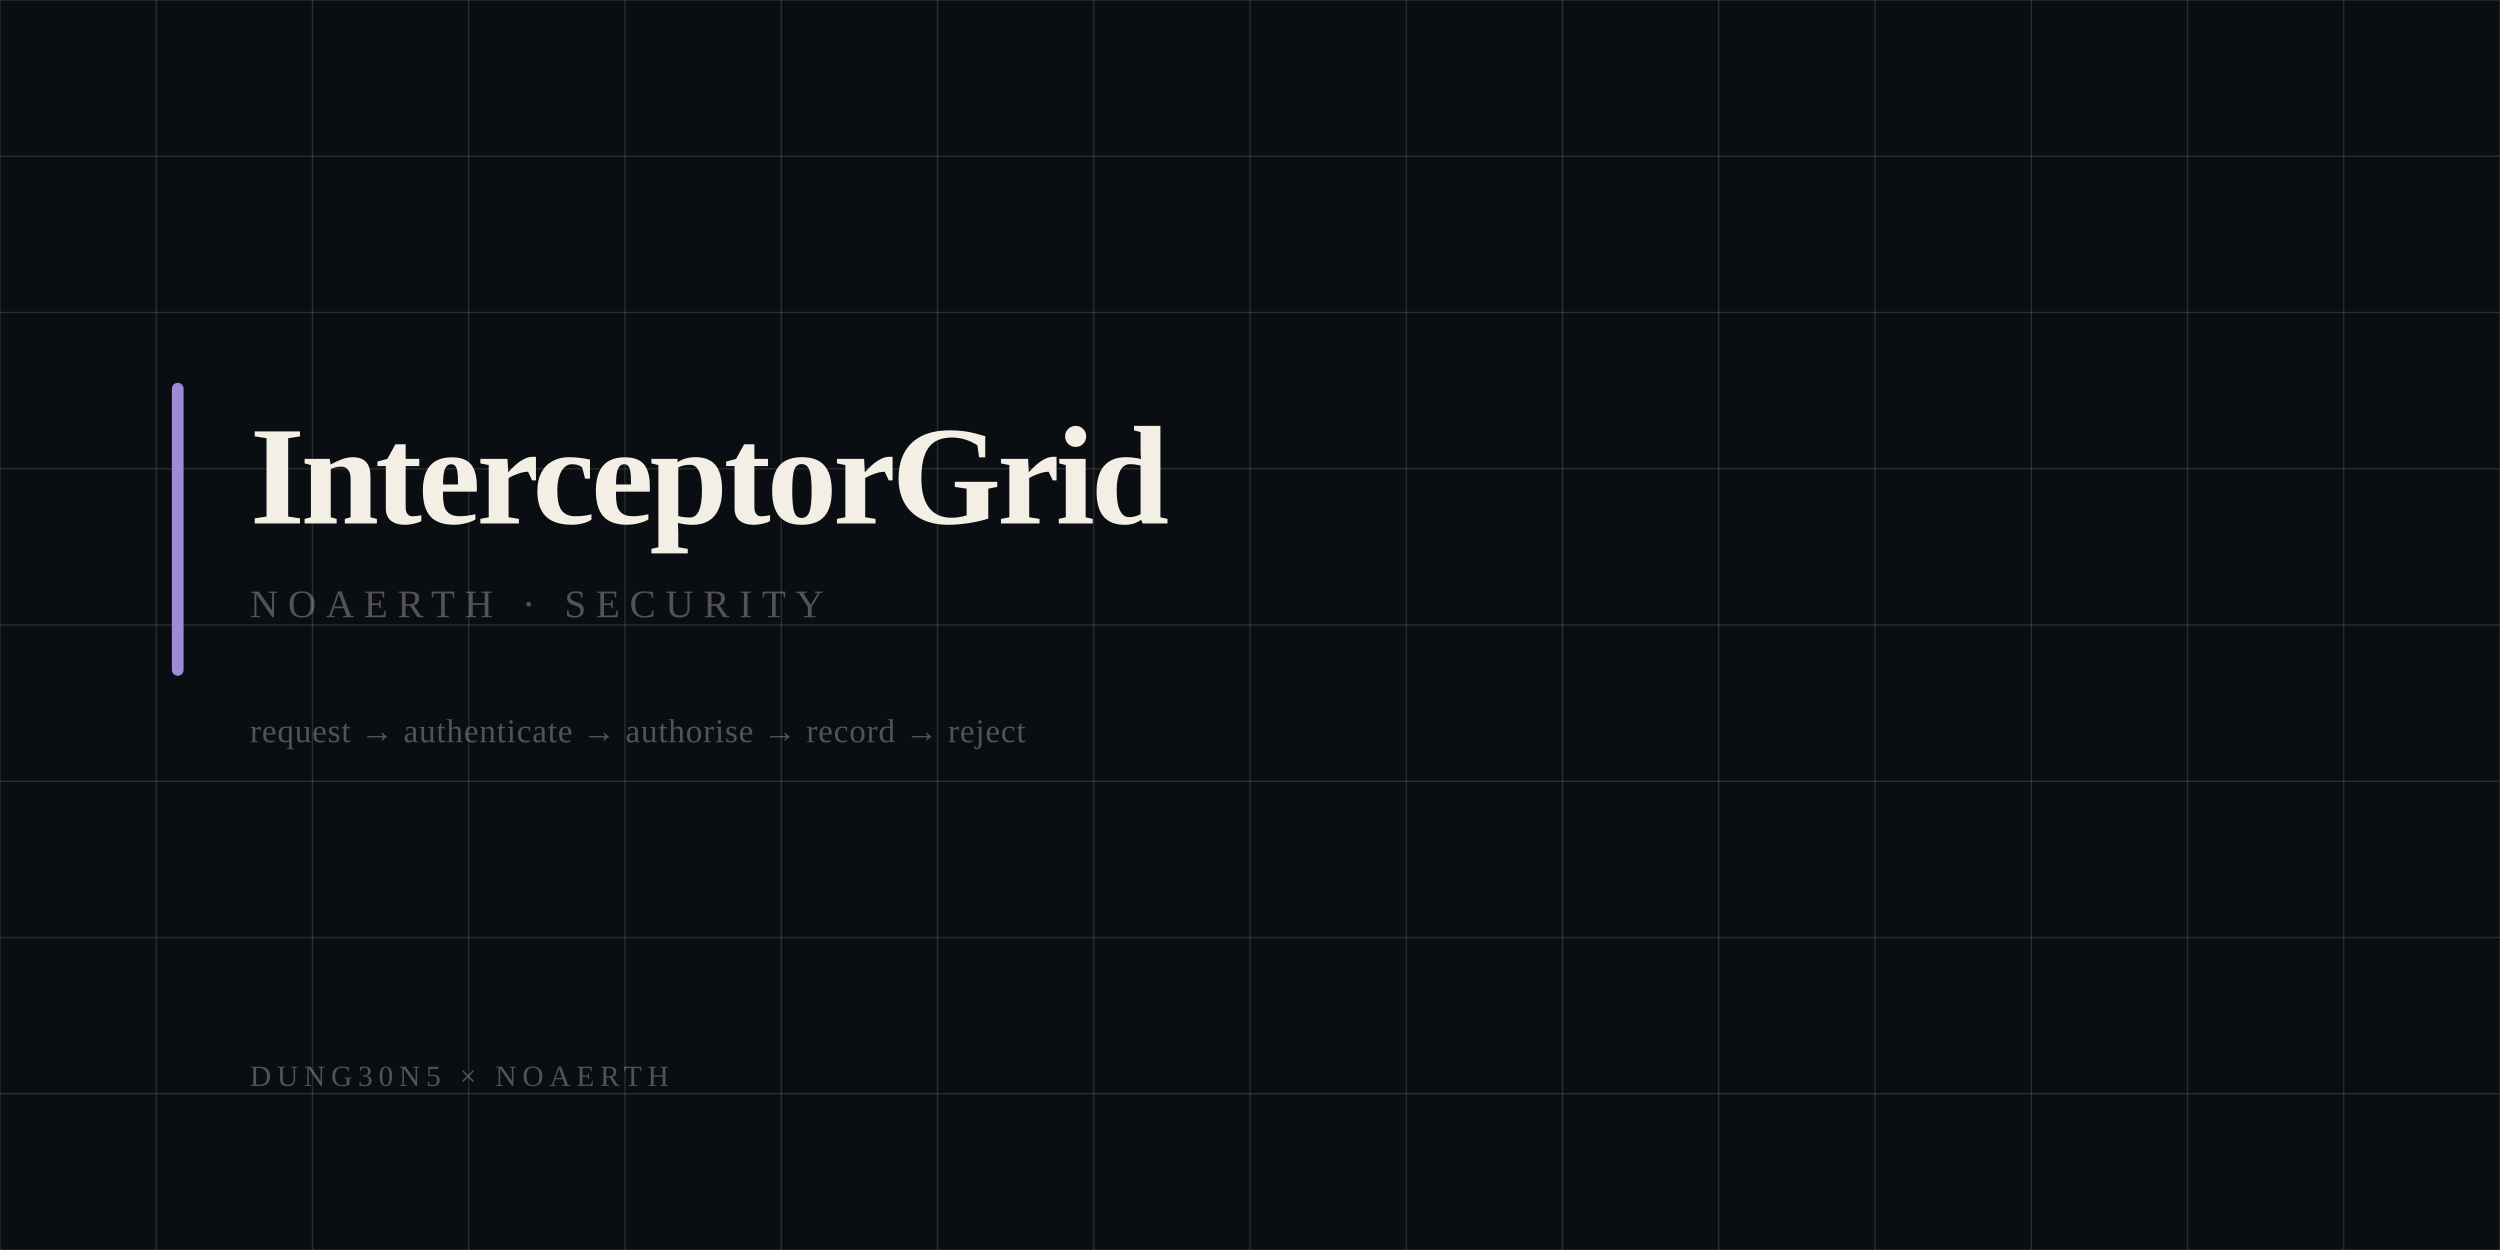
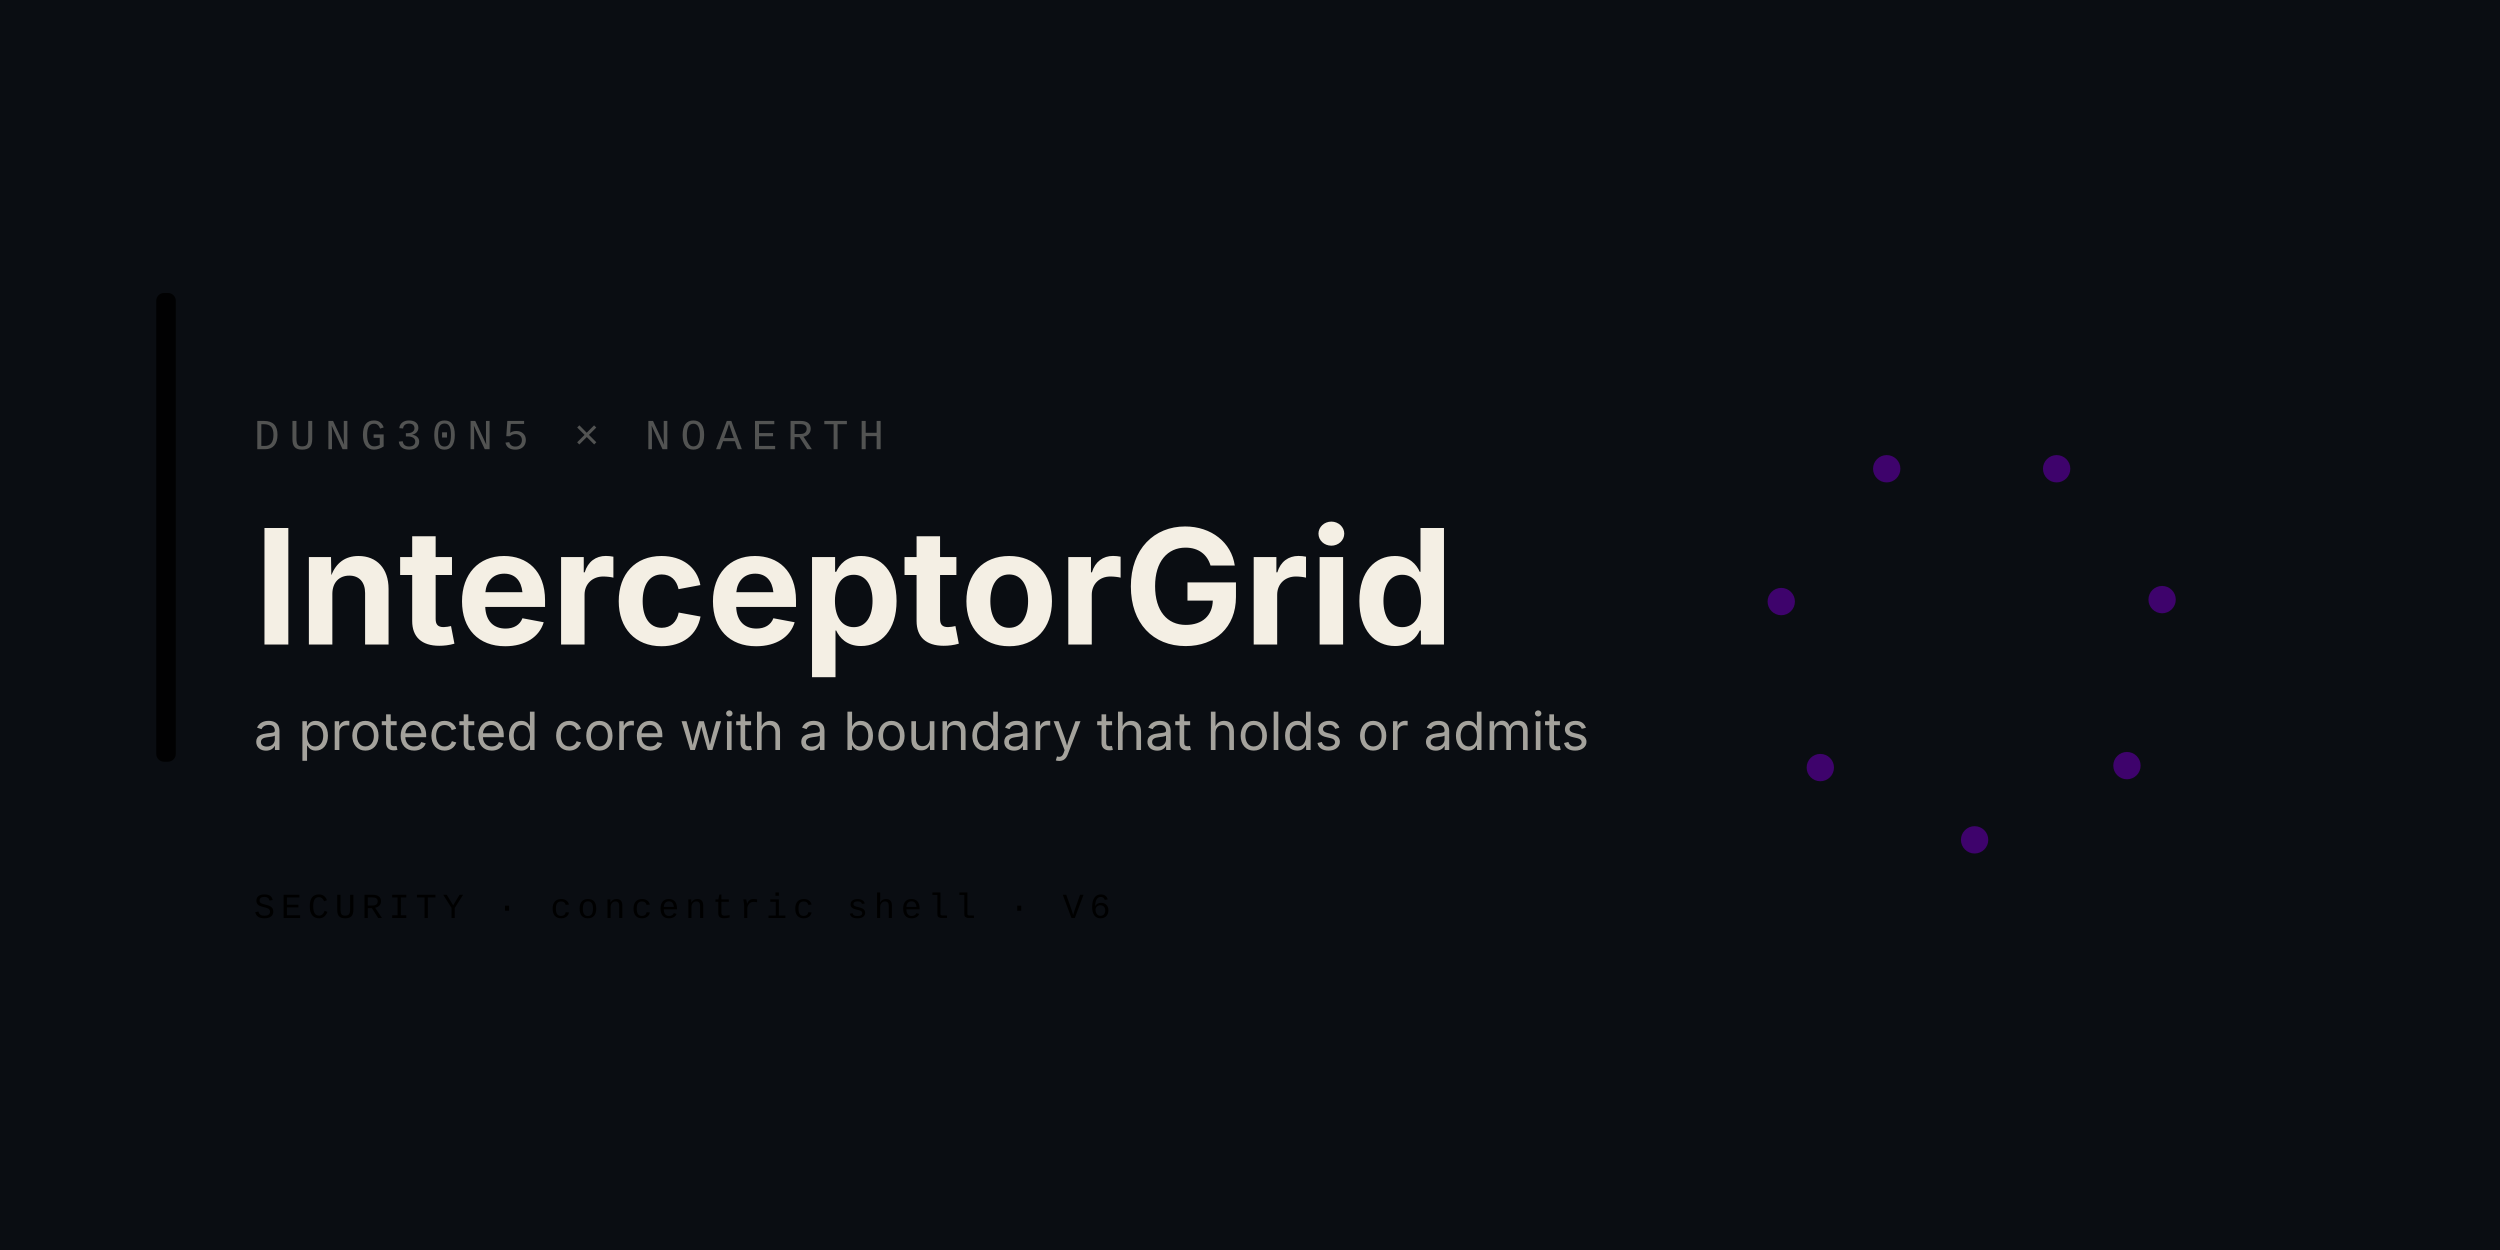
- <svg xmlns="http://www.w3.org/2000/svg" viewBox="0 0 1280 640" width="1280" height="640" role="img" aria-label="InterceptorGrid — NOAERTH project card.">
+ <svg xmlns="http://www.w3.org/2000/svg" viewBox="0 0 1280 640" width="1280" height="640" role="img" aria-label="InterceptorGrid project card">
  <rect width="1280" height="640" fill="#0a0d12" />
-   <line x1="0" y1="0" x2="0" y2="640" stroke="#f4efe424" stroke-width="0.7" />
-   <line x1="80" y1="0" x2="80" y2="640" stroke="#f4efe424" stroke-width="0.7" />
-   <line x1="160" y1="0" x2="160" y2="640" stroke="#f4efe424" stroke-width="0.7" />
-   <line x1="240" y1="0" x2="240" y2="640" stroke="#f4efe424" stroke-width="0.7" />
-   <line x1="320" y1="0" x2="320" y2="640" stroke="#f4efe424" stroke-width="0.7" />
-   <line x1="400" y1="0" x2="400" y2="640" stroke="#f4efe424" stroke-width="0.7" />
-   <line x1="480" y1="0" x2="480" y2="640" stroke="#f4efe424" stroke-width="0.7" />
-   <line x1="560" y1="0" x2="560" y2="640" stroke="#f4efe424" stroke-width="0.7" />
-   <line x1="640" y1="0" x2="640" y2="640" stroke="#f4efe424" stroke-width="0.7" />
-   <line x1="720" y1="0" x2="720" y2="640" stroke="#f4efe424" stroke-width="0.7" />
-   <line x1="800" y1="0" x2="800" y2="640" stroke="#f4efe424" stroke-width="0.7" />
-   <line x1="880" y1="0" x2="880" y2="640" stroke="#f4efe424" stroke-width="0.7" />
-   <line x1="960" y1="0" x2="960" y2="640" stroke="#f4efe424" stroke-width="0.7" />
-   <line x1="1040" y1="0" x2="1040" y2="640" stroke="#f4efe424" stroke-width="0.7" />
-   <line x1="1120" y1="0" x2="1120" y2="640" stroke="#f4efe424" stroke-width="0.7" />
-   <line x1="1200" y1="0" x2="1200" y2="640" stroke="#f4efe424" stroke-width="0.7" />
-   <line x1="1280" y1="0" x2="1280" y2="640" stroke="#f4efe424" stroke-width="0.7" />
-   <line x1="0" y1="0" x2="1280" y2="0" stroke="#f4efe424" stroke-width="0.7" />
-   <line x1="0" y1="80" x2="1280" y2="80" stroke="#f4efe424" stroke-width="0.7" />
-   <line x1="0" y1="160" x2="1280" y2="160" stroke="#f4efe424" stroke-width="0.7" />
-   <line x1="0" y1="240" x2="1280" y2="240" stroke="#f4efe424" stroke-width="0.7" />
-   <line x1="0" y1="320" x2="1280" y2="320" stroke="#f4efe424" stroke-width="0.7" />
-   <line x1="0" y1="400" x2="1280" y2="400" stroke="#f4efe424" stroke-width="0.7" />
-   <line x1="0" y1="480" x2="1280" y2="480" stroke="#f4efe424" stroke-width="0.7" />
-   <line x1="0" y1="560" x2="1280" y2="560" stroke="#f4efe424" stroke-width="0.7" />
-   <line x1="0" y1="640" x2="1280" y2="640" stroke="#f4efe424" stroke-width="0.7" />
-   <rect x="88" y="196" width="6" height="150" rx="3" fill="#9d8bd6" />
-   <text x="128" y="268" fill="#f4efe4" font-size="72" font-weight="680" letter-spacing="-2">InterceptorGrid</text>
-   <text x="128" y="316" fill="#f4efe44f" font-size="20" letter-spacing="5">NOAERTH · SECURITY</text>
-   <text x="128" y="380" fill="#f4efe44f" font-size="17" letter-spacing="0.4">request → authenticate → authorise → record → reject</text>
-   <text x="128" y="556" fill="#f4efe44f" font-size="15" letter-spacing="3">DUNG30N5 × NOAERTH</text>
+   <circle cx="1010" cy="330" r="52" fill="none" stroke="amber" stroke-width="1.4" opacity="0.50" />
+   <circle cx="1010" cy="330" r="88" fill="none" stroke="amber" stroke-width="1.4" opacity="0.39" />
+   <circle cx="1010" cy="330" r="124" fill="none" stroke="amber" stroke-width="1.4" opacity="0.28" />
+   <circle cx="1053" cy="240" r="7" fill="indigo" opacity="0.8" />
+   <circle cx="1107" cy="307" r="7" fill="indigo" opacity="0.8" />
+   <circle cx="1089" cy="392" r="7" fill="indigo" opacity="0.8" />
+   <circle cx="1011" cy="430" r="7" fill="indigo" opacity="0.8" />
+   <circle cx="932" cy="393" r="7" fill="indigo" opacity="0.8" />
+   <circle cx="912" cy="308" r="7" fill="indigo" opacity="0.8" />
+   <circle cx="966" cy="240" r="7" fill="indigo" opacity="0.8" />
+   <rect x="80" y="150" width="10" height="240" rx="4" fill="amber" opacity="0.9" />
+   <text x="130" y="230" font-family="ui-monospace, SFMono-Regular, Menlo, Monaco, Consolas, 'Liberation Mono', monospace" font-size="22" letter-spacing="5" fill="#f4efe44f">DUNG30N5 × NOAERTH</text>
+   <text x="130" y="330" font-family="-apple-system, BlinkMacSystemFont, 'Segoe UI', Inter, Helvetica, Arial, sans-serif" font-size="82" font-weight="700" fill="#f4efe4">InterceptorGrid</text>
+   <text x="130" y="384" font-family="-apple-system, BlinkMacSystemFont, 'Segoe UI', Inter, Helvetica, Arial, sans-serif" font-size="27" fill="#f4efe4a8">a protected core with a boundary that holds or admits</text>
+   <text x="130" y="470" font-family="ui-monospace, SFMono-Regular, Menlo, Monaco, Consolas, 'Liberation Mono', monospace" font-size="18" fill="amber" letter-spacing="3">SECURITY · concentric shell · V6</text>
</svg>
